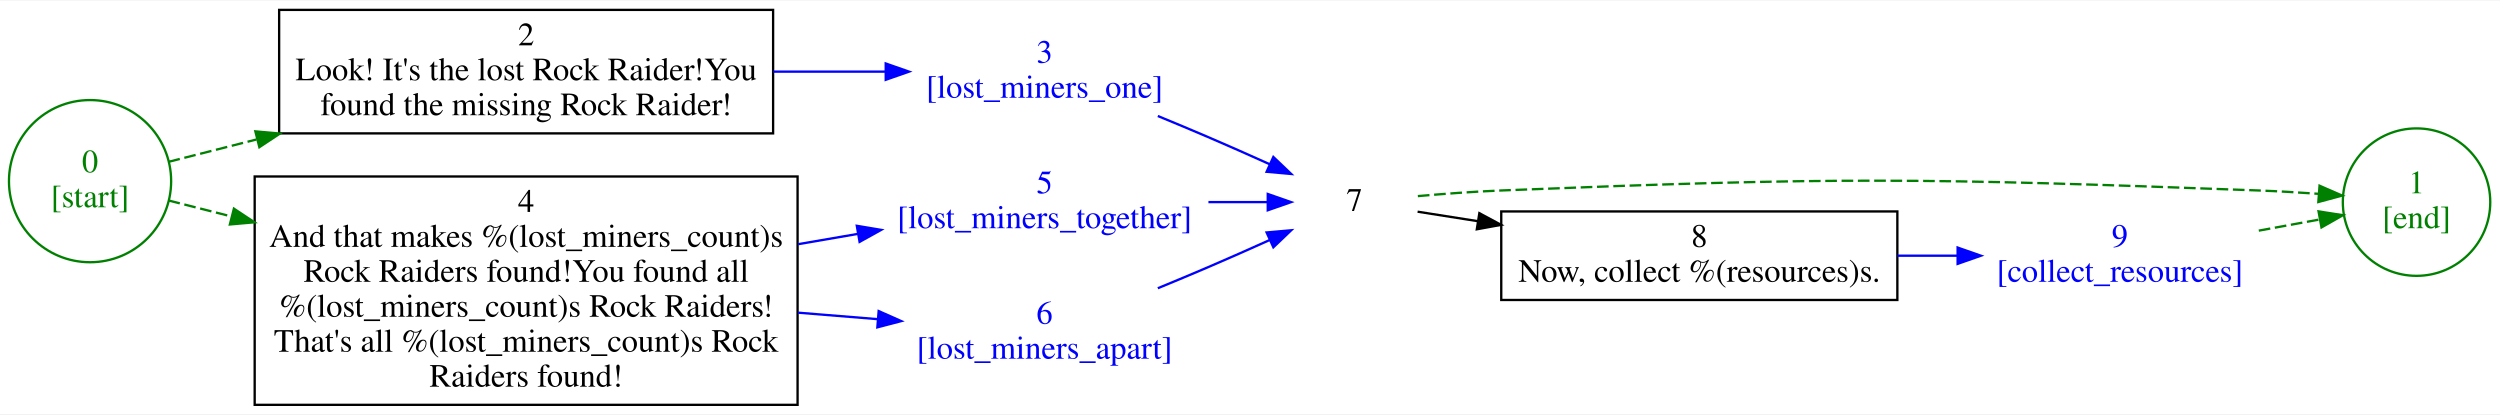
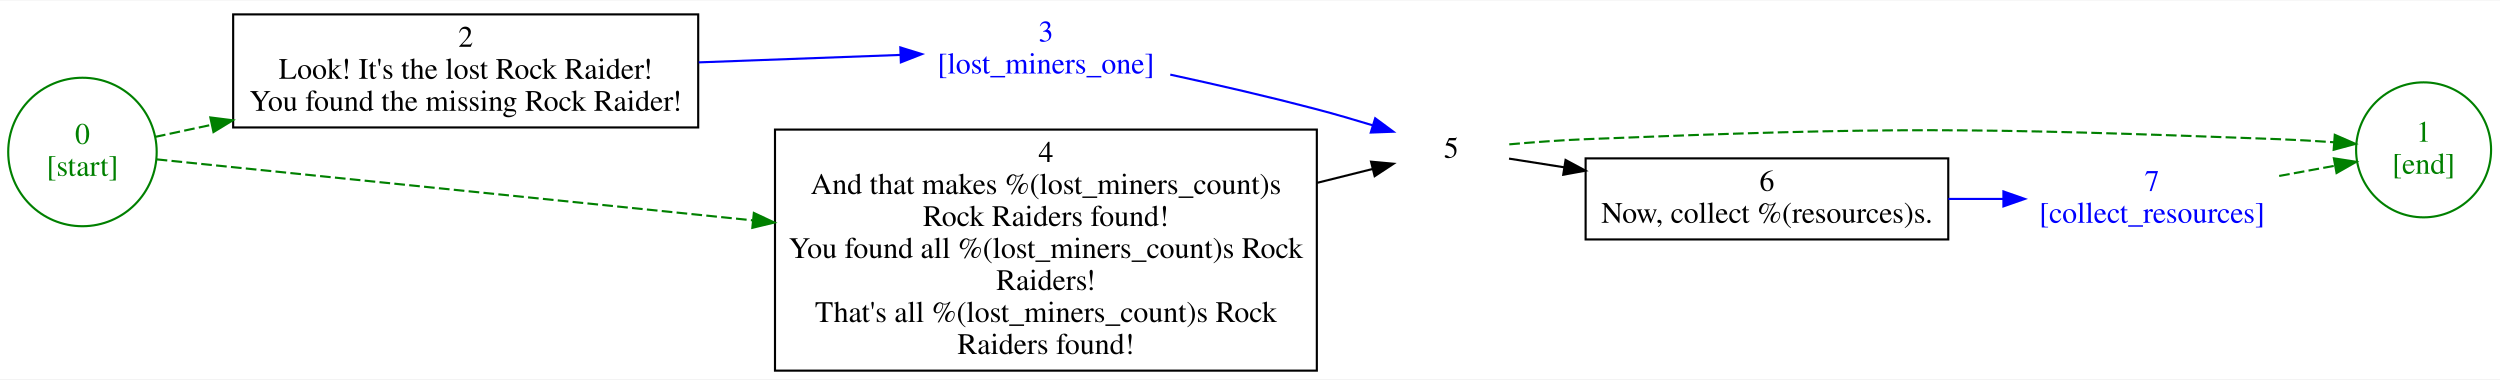
- <svg xmlns="http://www.w3.org/2000/svg" width="1073pt" height="178pt" viewBox="0.00 0.00 1072.94 177.50">
+ <svg xmlns="http://www.w3.org/2000/svg" width="1172pt" height="178pt" viewBox="0.00 0.00 1171.94 177.50">
  <g id="graph0" class="graph" transform="scale(1 1) rotate(0) translate(4 173.5)">
-     <polygon fill="white" stroke="transparent" points="-4,4 -4,-173.5 1068.94,-173.5 1068.94,4 -4,4" />
+     <polygon fill="white" stroke="transparent" points="-4,4 -4,-173.5 1167.94,-173.5 1167.94,4 -4,4" />
    <g id="node1" class="node">
-       <ellipse fill="none" stroke="green" cx="34.65" cy="-96" rx="34.8" ry="34.8" />
-       <text text-anchor="middle" x="34.65" y="-99.8" font-family="Times,serif" font-size="14.00" fill="green">0</text>
-       <text text-anchor="middle" x="34.65" y="-84.8" font-family="Times,serif" font-size="14.00" fill="green">[start]</text>
+       <ellipse fill="none" stroke="green" cx="34.65" cy="-102.5" rx="34.8" ry="34.8" />
+       <text text-anchor="middle" x="34.65" y="-106.3" font-family="Times,serif" font-size="14.00" fill="green">0</text>
+       <text text-anchor="middle" x="34.65" y="-91.3" font-family="Times,serif" font-size="14.00" fill="green">[start]</text>
    </g>
    <g id="node3" class="node">
-       <polygon fill="none" stroke="black" points="327.8,-169.5 115.8,-169.5 115.8,-116.5 327.8,-116.5 327.8,-169.5" />
-       <text text-anchor="middle" x="221.8" y="-154.3" font-family="Times,serif" font-size="14.00">2</text>
-       <text text-anchor="middle" x="221.8" y="-139.3" font-family="Times,serif" font-size="14.00">Look! It's the lost Rock Raider!You</text>
-       <text text-anchor="middle" x="221.8" y="-124.3" font-family="Times,serif" font-size="14.00">found the missing Rock Raider!</text>
+       <polygon fill="none" stroke="black" points="323.3,-167 105.3,-167 105.3,-114 323.3,-114 323.3,-167" />
+       <text text-anchor="middle" x="214.3" y="-151.8" font-family="Times,serif" font-size="14.00">2</text>
+       <text text-anchor="middle" x="214.3" y="-136.8" font-family="Times,serif" font-size="14.00">Look! It's the lost Rock Raider!</text>
+       <text text-anchor="middle" x="214.3" y="-121.8" font-family="Times,serif" font-size="14.00">You found the missing Rock Raider!</text>
    </g>
    <g id="edge1" class="edge">
-       <path fill="none" stroke="green" stroke-dasharray="5,2" d="M68.32,-104.29C79.35,-107.09 92.36,-110.4 106.07,-113.88" />
-       <polygon fill="green" stroke="green" points="105.59,-117.37 116.15,-116.43 107.31,-110.58 105.59,-117.37" />
+       <path fill="none" stroke="green" stroke-dasharray="5,2" d="M68.65,-109.56C76.61,-111.26 85.59,-113.18 95.07,-115.21" />
+       <polygon fill="green" stroke="green" points="94.6,-118.69 105.11,-117.36 96.07,-111.84 94.6,-118.69" />
    </g>
    <g id="node5" class="node">
-       <polygon fill="none" stroke="black" points="338.3,-98 105.3,-98 105.3,0 338.3,0 338.3,-98" />
-       <text text-anchor="middle" x="221.8" y="-82.8" font-family="Times,serif" font-size="14.00">4</text>
-       <text text-anchor="middle" x="221.8" y="-67.8" font-family="Times,serif" font-size="14.00">And that makes %(lost_miners_count)s</text>
-       <text text-anchor="middle" x="221.8" y="-52.8" font-family="Times,serif" font-size="14.00">Rock Raiders found!You found all</text>
-       <text text-anchor="middle" x="221.8" y="-37.8" font-family="Times,serif" font-size="14.00">%(lost_miners_count)s Rock Raiders!</text>
-       <text text-anchor="middle" x="221.8" y="-22.8" font-family="Times,serif" font-size="14.00">That's all %(lost_miners_count)s Rock</text>
-       <text text-anchor="middle" x="221.8" y="-7.8" font-family="Times,serif" font-size="14.00">Raiders found!</text>
+       <polygon fill="none" stroke="black" points="613.3,-113 359.3,-113 359.3,0 613.3,0 613.3,-113" />
+       <text text-anchor="middle" x="486.3" y="-97.8" font-family="Times,serif" font-size="14.00">4</text>
+       <text text-anchor="middle" x="486.3" y="-82.8" font-family="Times,serif" font-size="14.00">And that makes %(lost_miners_count)s</text>
+       <text text-anchor="middle" x="486.3" y="-67.8" font-family="Times,serif" font-size="14.00">Rock Raiders found!</text>
+       <text text-anchor="middle" x="486.3" y="-52.8" font-family="Times,serif" font-size="14.00">You found all %(lost_miners_count)s Rock</text>
+       <text text-anchor="middle" x="486.3" y="-37.8" font-family="Times,serif" font-size="14.00">Raiders!</text>
+       <text text-anchor="middle" x="486.3" y="-22.8" font-family="Times,serif" font-size="14.00">That's all %(lost_miners_count)s Rock</text>
+       <text text-anchor="middle" x="486.3" y="-7.8" font-family="Times,serif" font-size="14.00">Raiders found!</text>
    </g>
    <g id="edge2" class="edge">
-       <path fill="none" stroke="green" stroke-dasharray="5,2" d="M68.32,-87.71C76.42,-85.65 85.59,-83.32 95.32,-80.85" />
-       <polygon fill="green" stroke="green" points="96.38,-84.2 105.21,-78.34 94.65,-77.41 96.38,-84.2" />
+       <path fill="none" stroke="green" stroke-dasharray="5,2" d="M69.44,-99.04C128.03,-93.05 251.5,-80.42 348.76,-70.47" />
+       <polygon fill="green" stroke="green" points="349.39,-73.92 358.98,-69.42 348.68,-66.96 349.39,-73.92" />
    </g>
    <g id="node2" class="node">
-       <ellipse fill="none" stroke="green" cx="1033.12" cy="-87" rx="31.64" ry="31.64" />
-       <text text-anchor="middle" x="1033.12" y="-90.8" font-family="Times,serif" font-size="14.00" fill="green">1</text>
-       <text text-anchor="middle" x="1033.12" y="-75.8" font-family="Times,serif" font-size="14.00" fill="green">[end]</text>
+       <ellipse fill="none" stroke="green" cx="1132.12" cy="-103.5" rx="31.64" ry="31.64" />
+       <text text-anchor="middle" x="1132.12" y="-107.3" font-family="Times,serif" font-size="14.00" fill="green">1</text>
+       <text text-anchor="middle" x="1132.12" y="-92.3" font-family="Times,serif" font-size="14.00" fill="green">[end]</text>
    </g>
    <g id="node4" class="node">
-       <text text-anchor="middle" x="444.3" y="-146.8" font-family="Times,serif" font-size="14.00" fill="blue">3</text>
-       <text text-anchor="middle" x="444.3" y="-131.8" font-family="Times,serif" font-size="14.00" fill="blue">[lost_miners_one]</text>
+       <text text-anchor="middle" x="486.3" y="-154.3" font-family="Times,serif" font-size="14.00" fill="blue">3</text>
+       <text text-anchor="middle" x="486.3" y="-139.3" font-family="Times,serif" font-size="14.00" fill="blue">[lost_miners_one]</text>
    </g>
    <g id="edge3" class="edge">
-       <path fill="none" stroke="blue" d="M327.88,-143C344.19,-143 360.66,-143 375.84,-143" />
-       <polygon fill="blue" stroke="blue" points="376.13,-146.5 386.13,-143 376.13,-139.5 376.13,-146.5" />
+       <path fill="none" stroke="blue" d="M323.56,-144.51C355.44,-145.69 389.4,-146.95 417.92,-148" />
+       <polygon fill="blue" stroke="blue" points="418.05,-151.51 428.17,-148.38 418.31,-144.52 418.05,-151.51" />
+     </g>
+     <g id="node6" class="node">
+       <text text-anchor="middle" x="676.3" y="-99.8" font-family="Times,serif" font-size="14.00">5</text>
+     </g>
+     <g id="edge4" class="edge">
+       <path fill="none" stroke="blue" d="M544.6,-138.76C566.22,-134.07 590.98,-128.39 613.3,-122.5 621.82,-120.25 630.94,-117.6 639.48,-115" />
+       <polygon fill="blue" stroke="blue" points="640.66,-118.3 649.18,-112 638.59,-111.61 640.66,-118.3" />
+     </g>
+     <g id="edge5" class="edge">
+       <path fill="none" stroke="black" d="M613.48,-88.05C622.75,-90.36 631.54,-92.56 639.44,-94.53" />
+       <polygon fill="black" stroke="black" points="638.71,-97.96 649.26,-96.99 640.41,-91.17 638.71,-97.96" />
+     </g>
+     <g id="edge7" class="edge">
+       <path fill="none" stroke="green" stroke-dasharray="5,2" d="M703.51,-106.08C714.55,-107.05 727.54,-108.03 739.3,-108.5 883.62,-114.31 919.95,-113.89 1064.3,-108.5 1072.64,-108.19 1081.57,-107.66 1090.08,-107.06" />
+       <polygon fill="green" stroke="green" points="1090.49,-110.54 1100.2,-106.3 1089.97,-103.55 1090.49,-110.54" />
+     </g>
+     <g id="node7" class="node">
+       <polygon fill="none" stroke="black" points="909.3,-99.5 739.3,-99.5 739.3,-61.5 909.3,-61.5 909.3,-99.5" />
+       <text text-anchor="middle" x="824.3" y="-84.3" font-family="Times,serif" font-size="14.00">6</text>
+       <text text-anchor="middle" x="824.3" y="-69.3" font-family="Times,serif" font-size="14.00">Now, collect %(resources)s.</text>
+     </g>
+     <g id="edge6" class="edge">
+       <path fill="none" stroke="black" d="M703.4,-99.39C711.07,-98.18 719.94,-96.78 729.31,-95.31" />
+       <polygon fill="black" stroke="black" points="729.9,-98.76 739.23,-93.74 728.81,-91.84 729.9,-98.76" />
    </g>
    <g id="node8" class="node">
-       <text text-anchor="middle" x="577.3" y="-83.3" font-family="Times,serif" font-size="14.00">7</text>
-     </g>
-     <g id="edge4" class="edge">
-       <path fill="none" stroke="blue" d="M492.91,-123.96C500.09,-121.01 507.4,-117.95 514.3,-115 522.99,-111.28 532.3,-107.14 541.01,-103.22" />
-       <polygon fill="blue" stroke="blue" points="542.49,-106.39 550.15,-99.08 539.6,-100.02 542.49,-106.39" />
-     </g>
-     <g id="node6" class="node">
-       <text text-anchor="middle" x="444.3" y="-90.8" font-family="Times,serif" font-size="14.00" fill="blue">5</text>
-       <text text-anchor="middle" x="444.3" y="-75.8" font-family="Times,serif" font-size="14.00" fill="blue">[lost_miners_together]</text>
-     </g>
-     <g id="edge5" class="edge">
-       <path fill="none" stroke="blue" d="M338.54,-68.95C347.18,-70.44 355.79,-71.92 364.13,-73.36" />
-       <polygon fill="blue" stroke="blue" points="363.72,-76.84 374.17,-75.09 364.91,-69.94 363.72,-76.84" />
-     </g>
-     <g id="node7" class="node">
-       <text text-anchor="middle" x="444.3" y="-34.8" font-family="Times,serif" font-size="14.00" fill="blue">6</text>
-       <text text-anchor="middle" x="444.3" y="-19.8" font-family="Times,serif" font-size="14.00" fill="blue">[lost_miners_apart]</text>
-     </g>
-     <g id="edge6" class="edge">
-       <path fill="none" stroke="blue" d="M338.54,-39.55C350.12,-38.61 361.62,-37.67 372.53,-36.78" />
-       <polygon fill="blue" stroke="blue" points="373.1,-40.24 382.79,-35.94 372.54,-33.26 373.1,-40.24" />
-     </g>
-     <g id="edge7" class="edge">
-       <path fill="none" stroke="blue" d="M514.63,-87C523.42,-87 532.12,-87 540.09,-87" />
-       <polygon fill="blue" stroke="blue" points="540.09,-90.5 550.09,-87 540.09,-83.5 540.09,-90.5" />
+       <text text-anchor="middle" x="1004.8" y="-84.3" font-family="Times,serif" font-size="14.00" fill="blue">7</text>
+       <text text-anchor="middle" x="1004.8" y="-69.3" font-family="Times,serif" font-size="14.00" fill="blue">[collect_resources]</text>
    </g>
    <g id="edge8" class="edge">
-       <path fill="none" stroke="blue" d="M492.91,-50.04C500.09,-52.99 507.4,-56.05 514.3,-59 522.99,-62.72 532.3,-66.86 541.01,-70.78" />
-       <polygon fill="blue" stroke="blue" points="539.6,-73.98 550.15,-74.92 542.49,-67.61 539.6,-73.98" />
-     </g>
-     <g id="edge10" class="edge">
-       <path fill="none" stroke="green" stroke-dasharray="5,2" d="M604.51,-89.58C615.55,-90.55 628.54,-91.53 640.3,-92 784.62,-97.81 820.95,-97.39 965.3,-92 973.64,-91.69 982.57,-91.16 991.08,-90.56" />
-       <polygon fill="green" stroke="green" points="991.49,-94.04 1001.2,-89.8 990.97,-87.05 991.49,-94.04" />
-     </g>
-     <g id="node9" class="node">
-       <polygon fill="none" stroke="black" points="810.3,-83 640.3,-83 640.3,-45 810.3,-45 810.3,-83" />
-       <text text-anchor="middle" x="725.3" y="-67.8" font-family="Times,serif" font-size="14.00">8</text>
-       <text text-anchor="middle" x="725.3" y="-52.8" font-family="Times,serif" font-size="14.00">Now, collect %(resources)s.</text>
+       <path fill="none" stroke="blue" d="M909.32,-80.5C917.93,-80.5 926.61,-80.5 935.04,-80.5" />
+       <polygon fill="blue" stroke="blue" points="935.16,-84 945.16,-80.5 935.16,-77 935.16,-84" />
    </g>
    <g id="edge9" class="edge">
-       <path fill="none" stroke="black" d="M604.4,-82.89C612.07,-81.68 620.94,-80.28 630.31,-78.81" />
-       <polygon fill="black" stroke="black" points="630.9,-82.26 640.23,-77.24 629.81,-75.34 630.9,-82.26" />
-     </g>
-     <g id="node10" class="node">
-       <text text-anchor="middle" x="905.8" y="-67.8" font-family="Times,serif" font-size="14.00" fill="blue">9</text>
-       <text text-anchor="middle" x="905.8" y="-52.8" font-family="Times,serif" font-size="14.00" fill="blue">[collect_resources]</text>
-     </g>
-     <g id="edge11" class="edge">
-       <path fill="none" stroke="blue" d="M810.32,-64C818.93,-64 827.61,-64 836.04,-64" />
-       <polygon fill="blue" stroke="blue" points="836.16,-67.5 846.16,-64 836.16,-60.5 836.16,-67.5" />
-     </g>
-     <g id="edge12" class="edge">
-       <path fill="none" stroke="green" stroke-dasharray="5,2" d="M965.42,-74.76C974.3,-76.39 983.28,-78.04 991.66,-79.57" />
-       <polygon fill="green" stroke="green" points="991.06,-83.02 1001.53,-81.39 992.32,-76.14 991.06,-83.02" />
+       <path fill="none" stroke="green" stroke-dasharray="5,2" d="M1064.42,-91.26C1073.3,-92.89 1082.28,-94.54 1090.66,-96.07" />
+       <polygon fill="green" stroke="green" points="1090.06,-99.52 1100.53,-97.89 1091.32,-92.64 1090.06,-99.52" />
    </g>
  </g>
</svg>
